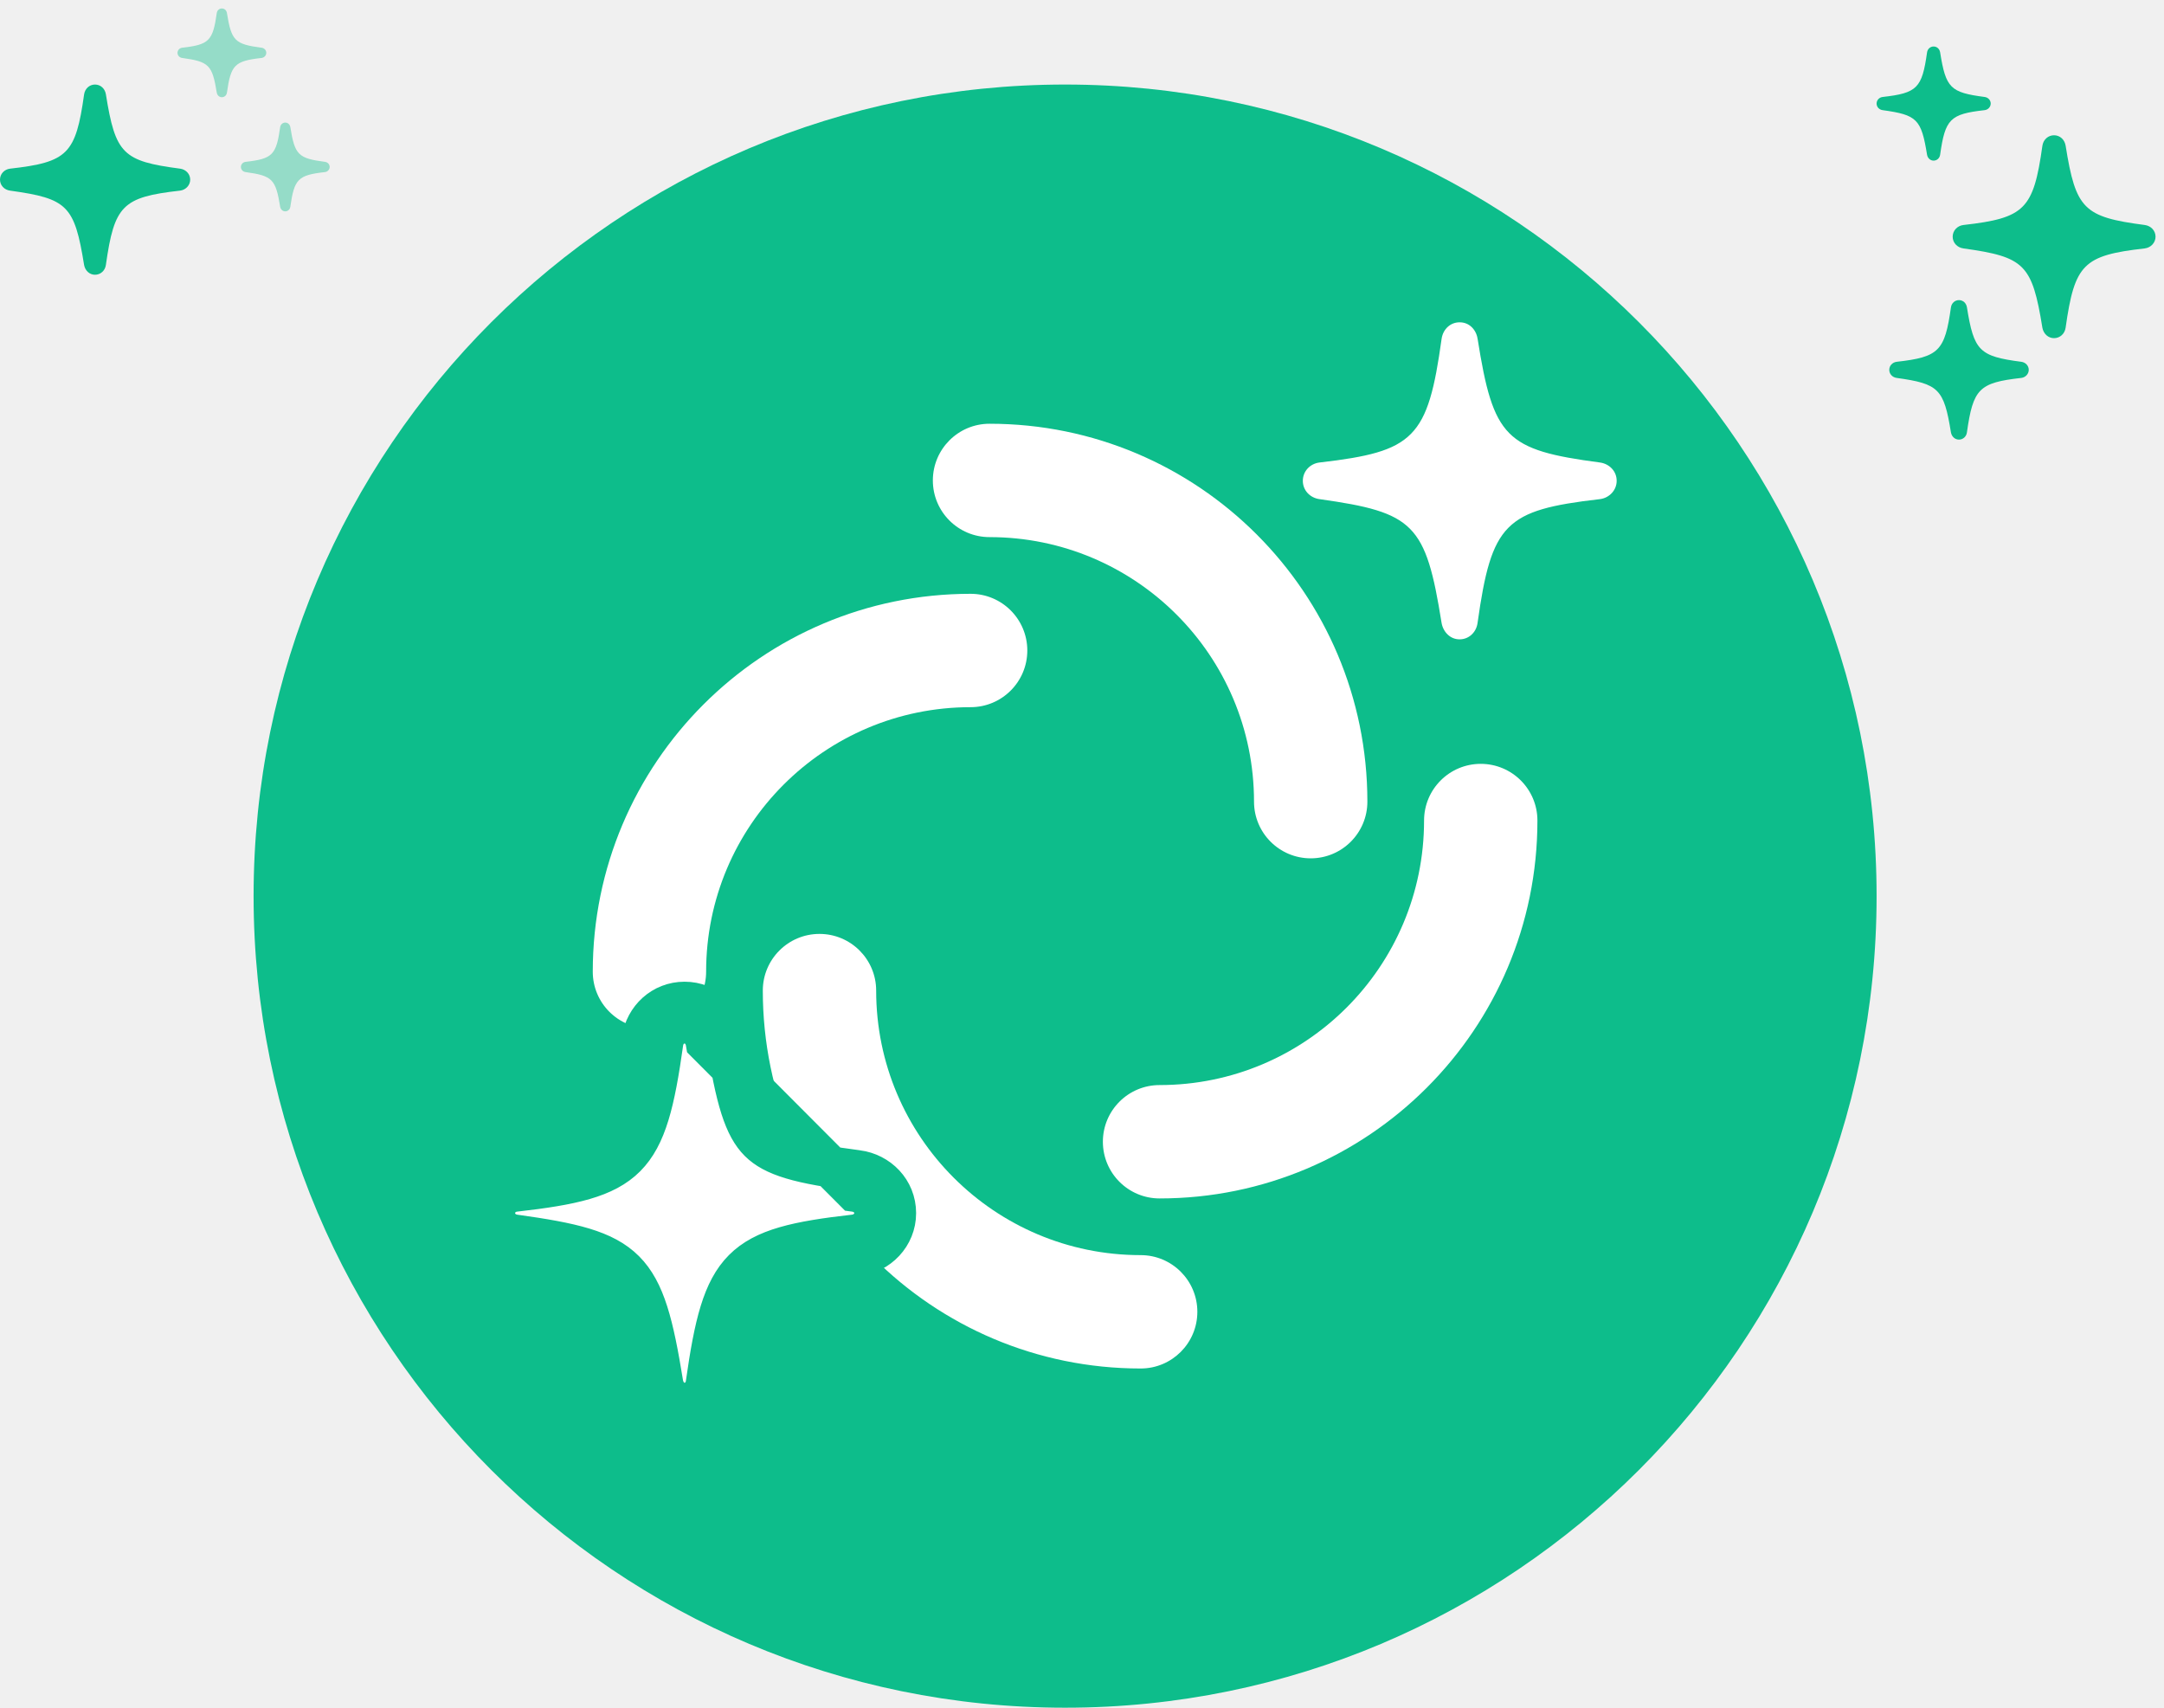
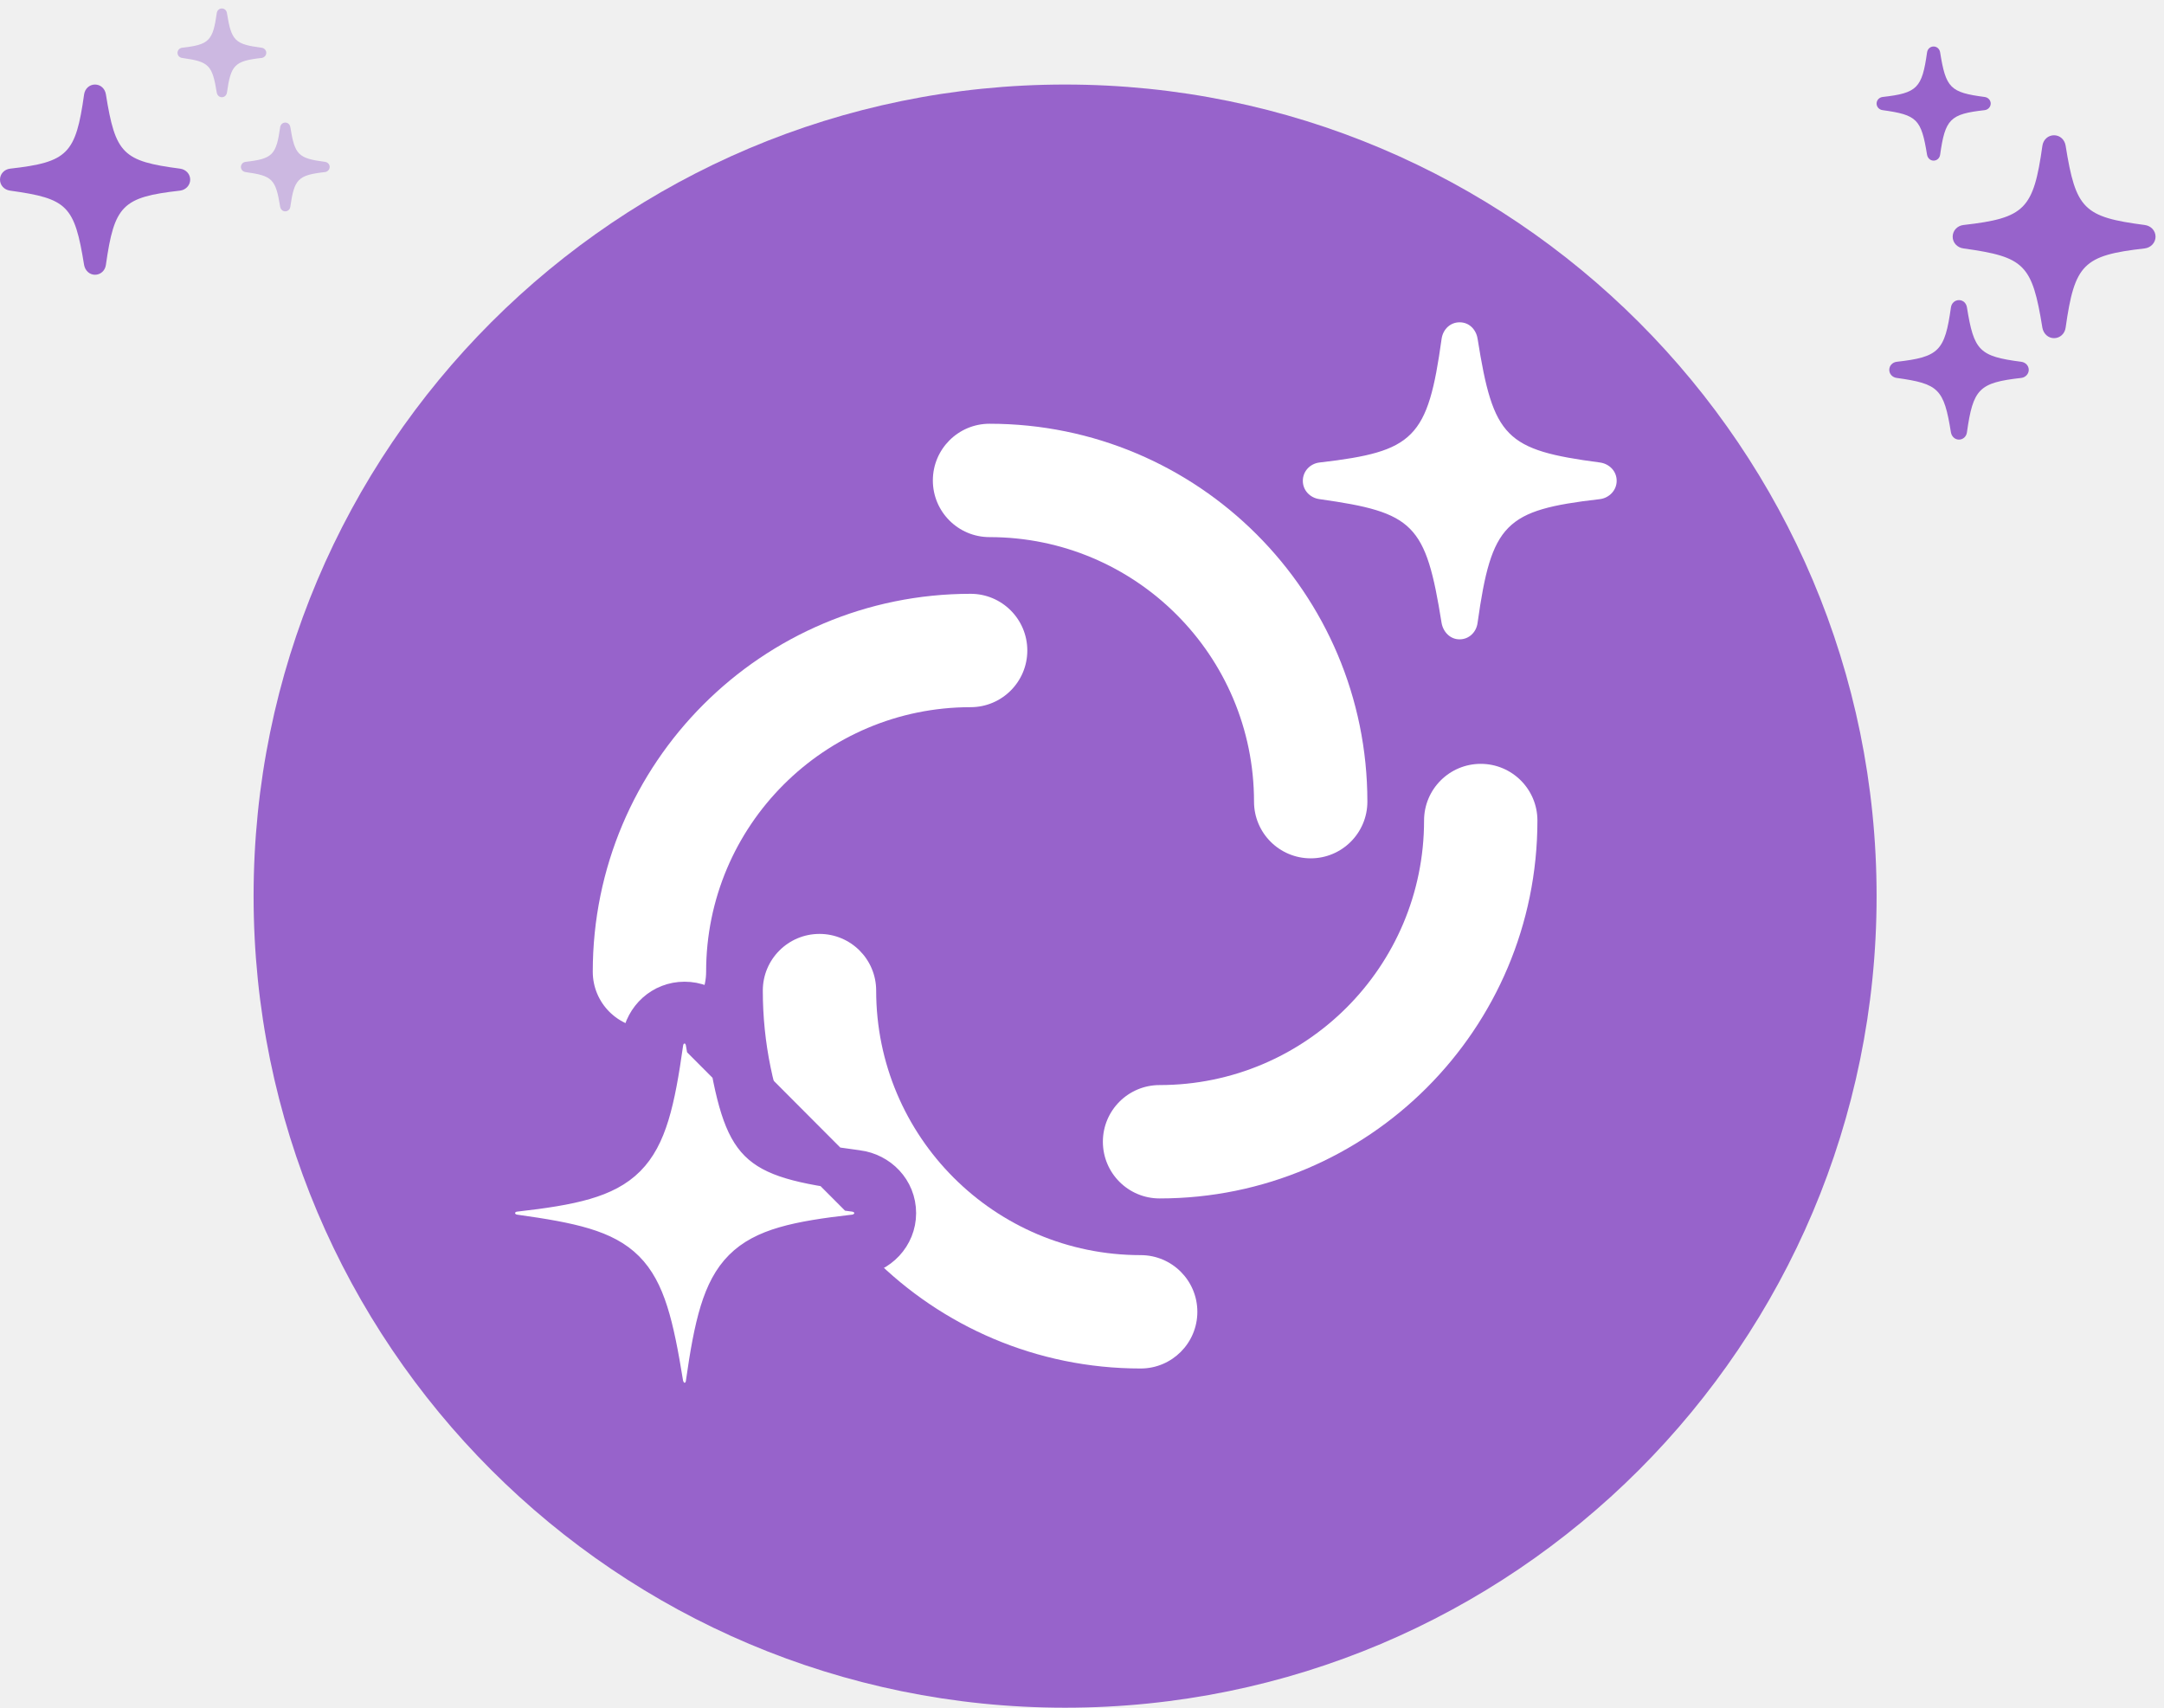
<svg xmlns="http://www.w3.org/2000/svg" width="128" height="101" viewBox="0 0 128 101" fill="none">
-   <rect x="15" y="5" width="96" height="96" rx="48" fill="#0DBD8B" />
+   <rect x="15" y="5" width="96" height="96" rx="48" fill="#9763CB" />
  <path fill-rule="evenodd" clip-rule="evenodd" d="M55.178 28.415C55.178 26.564 56.678 25.062 58.53 25.062C70.874 25.062 80.88 35.069 80.88 47.413C80.88 49.264 79.379 50.765 77.528 50.765C75.676 50.765 74.175 49.264 74.175 47.413C74.175 38.772 67.171 31.767 58.53 31.767C56.678 31.767 55.178 30.267 55.178 28.415Z" fill="white" />
  <path fill-rule="evenodd" clip-rule="evenodd" d="M70.823 77.585C70.823 79.436 69.322 80.938 67.47 80.938C55.126 80.938 45.12 70.931 45.12 58.587C45.12 56.736 46.621 55.235 48.472 55.235C50.324 55.235 51.825 56.736 51.825 58.587C51.825 67.228 58.83 74.233 67.47 74.233C69.322 74.233 70.823 75.734 70.823 77.585Z" fill="white" />
  <path fill-rule="evenodd" clip-rule="evenodd" d="M38.415 60.823C36.563 60.823 35.062 59.322 35.062 57.47C35.062 45.127 45.069 35.12 57.413 35.12C59.264 35.12 60.765 36.621 60.765 38.473C60.765 40.324 59.264 41.825 57.413 41.825C48.772 41.825 41.767 48.83 41.767 57.47C41.767 59.322 40.267 60.823 38.415 60.823Z" fill="white" />
  <path fill-rule="evenodd" clip-rule="evenodd" d="M87.585 45.177C89.436 45.177 90.938 46.678 90.938 48.53C90.938 60.873 80.931 70.88 68.588 70.88C66.736 70.88 65.235 69.379 65.235 67.527C65.235 65.676 66.736 64.175 68.588 64.175C77.228 64.175 84.233 57.17 84.233 48.53C84.233 46.678 85.734 45.177 87.585 45.177Z" fill="white" />
-   <path d="M30.446 73.05C37.222 73.993 38.061 74.798 39.2 81.85C39.327 82.528 39.856 83 40.489 83C41.144 83 41.685 82.517 41.777 81.838C42.778 74.787 43.732 73.821 50.542 73.05C51.232 72.969 51.75 72.406 51.75 71.75C51.75 71.083 51.244 70.542 50.554 70.45L41.777 61.65C41.662 60.972 41.144 60.5 40.489 60.5C39.844 60.5 39.304 60.972 39.2 61.662C38.211 68.713 37.256 69.679 30.446 70.45C29.756 70.531 29.25 71.083 29.25 71.75C29.25 72.406 29.745 72.958 30.446 73.05ZM30.446 73.05L30.278 74.257C30.28 74.257 30.281 74.257 30.282 74.257M30.446 73.05L30.288 74.258C30.286 74.258 30.284 74.258 30.282 74.257M30.282 74.257C31.972 74.493 33.21 74.71 34.158 74.997C35.09 75.28 35.663 75.609 36.075 76.02C36.489 76.435 36.833 77.028 37.144 78.003C37.458 78.99 37.713 80.284 37.997 82.044L37.999 82.059L38.002 82.073C38.222 83.254 39.196 84.219 40.489 84.219C41.783 84.219 42.812 83.256 42.984 82.006C43.233 80.251 43.47 78.952 43.776 77.957C44.078 76.974 44.425 76.37 44.844 75.949C45.711 75.08 47.197 74.655 50.679 74.261L50.683 74.26C51.945 74.113 52.969 73.066 52.969 71.75C52.969 70.414 51.951 69.407 50.715 69.242L50.712 69.242C49.022 69.021 47.782 68.811 46.833 68.526C45.901 68.246 45.324 67.916 44.91 67.501C44.492 67.082 44.144 66.484 43.832 65.505C43.516 64.514 43.261 63.217 42.98 61.458L42.98 61.458L42.978 61.447C42.775 60.246 41.802 59.281 40.489 59.281C39.203 59.281 38.182 60.233 37.995 61.481L37.995 61.481L37.993 61.492C37.747 63.249 37.512 64.549 37.207 65.545C36.907 66.527 36.561 67.131 36.142 67.552C35.278 68.42 33.792 68.845 30.309 69.239L30.309 69.239L30.305 69.24C29.035 69.388 28.031 70.43 28.031 71.75C28.031 73.058 29.02 74.089 30.282 74.257Z" fill="white" stroke="#0DBD8B" stroke-width="2.438" />
-   <path d="M94.721 30.328L94.724 30.328C95.68 30.215 96.438 29.418 96.438 28.438C96.438 27.442 95.686 26.676 94.746 26.549L94.744 26.549C93.35 26.365 92.314 26.188 91.515 25.946C90.728 25.707 90.22 25.42 89.848 25.043C89.473 24.664 89.173 24.132 88.91 23.297C88.644 22.455 88.432 21.361 88.2 19.894L88.2 19.894L88.198 19.887C88.046 18.979 87.32 18.25 86.334 18.25C85.369 18.25 84.608 18.97 84.468 19.911L84.468 19.911L84.467 19.919C84.263 21.384 84.068 22.482 83.811 23.328C83.557 24.166 83.259 24.703 82.882 25.085C82.114 25.865 80.817 26.22 77.957 26.547L77.957 26.547L77.954 26.547C76.993 26.661 76.25 27.453 76.25 28.438C76.25 29.412 76.98 30.197 77.939 30.326C79.334 30.522 80.368 30.704 81.166 30.949C81.952 31.19 82.457 31.476 82.826 31.85C83.198 32.226 83.496 32.753 83.758 33.584C84.023 34.423 84.234 35.515 84.469 36.982L84.471 36.992L84.472 37.001C84.638 37.896 85.366 38.625 86.334 38.625C87.308 38.625 88.074 37.896 88.202 36.955C88.408 35.492 88.605 34.394 88.863 33.548C89.118 32.71 89.417 32.172 89.794 31.79C90.564 31.01 91.861 30.655 94.721 30.328Z" fill="white" stroke="#0DBD8B" stroke-width="1.625" />
-   <path d="M121.494 20C121.844 20 122.132 19.742 122.181 19.38C122.715 15.62 123.224 15.104 126.856 14.693C127.224 14.65 127.5 14.35 127.5 14C127.5 13.644 127.23 13.356 126.862 13.307C123.248 12.834 122.782 12.374 122.181 8.614C122.12 8.252 121.844 8 121.494 8C121.15 8 120.862 8.252 120.807 8.62C120.279 12.38 119.77 12.896 116.138 13.307C115.77 13.35 115.5 13.644 115.5 14C115.5 14.35 115.764 14.644 116.138 14.693C119.752 15.196 120.199 15.626 120.807 19.387C120.874 19.748 121.156 20 121.494 20Z" fill="#0DBD8B" />
-   <path d="M114.372 9.5C114.568 9.5 114.73 9.355 114.758 9.151C115.058 7.036 115.345 6.746 117.388 6.515C117.595 6.491 117.75 6.322 117.75 6.125C117.75 5.925 117.598 5.763 117.391 5.735C115.359 5.469 115.096 5.211 114.758 3.095C114.724 2.891 114.568 2.75 114.372 2.75C114.178 2.75 114.016 2.891 113.985 3.099C113.688 5.214 113.402 5.504 111.359 5.735C111.152 5.759 111 5.925 111 6.125C111 6.322 111.148 6.487 111.359 6.515C113.391 6.798 113.643 7.039 113.985 9.155C114.023 9.359 114.182 9.5 114.372 9.5Z" fill="#0DBD8B" />
-   <path d="M115.871 26C116.111 26 116.309 25.823 116.343 25.574C116.71 22.988 117.06 22.634 119.557 22.352C119.81 22.322 120 22.115 120 21.875C120 21.63 119.814 21.432 119.561 21.398C117.077 21.074 116.757 20.757 116.343 18.172C116.301 17.923 116.111 17.75 115.871 17.75C115.635 17.75 115.436 17.923 115.398 18.176C115.036 20.762 114.686 21.116 112.189 21.398C111.936 21.428 111.75 21.63 111.75 21.875C111.75 22.115 111.931 22.318 112.189 22.352C114.673 22.698 114.981 22.993 115.398 25.578C115.445 25.827 115.639 26 115.871 26Z" fill="#0DBD8B" />
-   <path d="M5.619 16.25C5.947 16.25 6.217 16.008 6.263 15.669C6.764 12.143 7.241 11.66 10.646 11.275C10.991 11.235 11.25 10.953 11.25 10.625C11.25 10.291 10.997 10.021 10.652 9.975C7.264 9.532 6.827 9.101 6.263 5.575C6.206 5.236 5.947 5 5.619 5C5.297 5 5.027 5.236 4.975 5.581C4.48 9.107 4.003 9.59 0.598 9.975C0.253 10.015 0 10.291 0 10.625C0 10.953 0.247 11.229 0.598 11.275C3.986 11.746 4.406 12.149 4.975 15.675C5.038 16.014 5.303 16.25 5.619 16.25Z" fill="#0DBD8B" />
-   <path opacity="0.4" d="M13.122 5.75C13.275 5.75 13.402 5.637 13.423 5.479C13.656 3.834 13.879 3.608 15.468 3.428C15.629 3.41 15.75 3.278 15.75 3.125C15.75 2.969 15.632 2.843 15.471 2.822C13.89 2.615 13.686 2.414 13.423 0.768C13.396 0.61 13.275 0.5 13.122 0.5C12.972 0.5 12.846 0.61 12.822 0.771C12.591 2.416 12.368 2.642 10.779 2.822C10.618 2.84 10.5 2.969 10.5 3.125C10.5 3.278 10.615 3.407 10.779 3.428C12.36 3.648 12.556 3.836 12.822 5.482C12.851 5.64 12.975 5.75 13.122 5.75Z" fill="#0DBD8B" />
-   <path opacity="0.4" d="M16.872 12.5C17.025 12.5 17.151 12.387 17.173 12.229C17.406 10.584 17.629 10.358 19.218 10.178C19.379 10.159 19.5 10.028 19.5 9.875C19.5 9.719 19.382 9.593 19.221 9.572C17.64 9.365 17.436 9.164 17.173 7.518C17.146 7.36 17.025 7.25 16.872 7.25C16.722 7.25 16.596 7.36 16.572 7.521C16.341 9.166 16.118 9.392 14.529 9.572C14.368 9.59 14.25 9.719 14.25 9.875C14.25 10.028 14.365 10.157 14.529 10.178C16.11 10.398 16.306 10.586 16.572 12.232C16.601 12.39 16.725 12.5 16.872 12.5Z" fill="#0DBD8B" />
+   <path d="M30.446 73.05C37.222 73.993 38.061 74.798 39.2 81.85C39.327 82.528 39.856 83 40.489 83C41.144 83 41.685 82.517 41.777 81.838C42.778 74.787 43.732 73.821 50.542 73.05C51.232 72.969 51.75 72.406 51.75 71.75C51.75 71.083 51.244 70.542 50.554 70.45L41.777 61.65C41.662 60.972 41.144 60.5 40.489 60.5C39.844 60.5 39.304 60.972 39.2 61.662C38.211 68.713 37.256 69.679 30.446 70.45C29.756 70.531 29.25 71.083 29.25 71.75C29.25 72.406 29.745 72.958 30.446 73.05ZM30.446 73.05L30.278 74.257C30.28 74.257 30.281 74.257 30.282 74.257M30.446 73.05L30.288 74.258C30.286 74.258 30.284 74.258 30.282 74.257M30.282 74.257C31.972 74.493 33.21 74.71 34.158 74.997C35.09 75.28 35.663 75.609 36.075 76.02C36.489 76.435 36.833 77.028 37.144 78.003C37.458 78.99 37.713 80.284 37.997 82.044L37.999 82.059L38.002 82.073C38.222 83.254 39.196 84.219 40.489 84.219C41.783 84.219 42.812 83.256 42.984 82.006C43.233 80.251 43.47 78.952 43.776 77.957C44.078 76.974 44.425 76.37 44.844 75.949C45.711 75.08 47.197 74.655 50.679 74.261L50.683 74.26C51.945 74.113 52.969 73.066 52.969 71.75C52.969 70.414 51.951 69.407 50.715 69.242L50.712 69.242C49.022 69.021 47.782 68.811 46.833 68.526C45.901 68.246 45.324 67.916 44.91 67.501C44.492 67.082 44.144 66.484 43.832 65.505C43.516 64.514 43.261 63.217 42.98 61.458L42.98 61.458L42.978 61.447C42.775 60.246 41.802 59.281 40.489 59.281C39.203 59.281 38.182 60.233 37.995 61.481L37.995 61.481L37.993 61.492C37.747 63.249 37.512 64.549 37.207 65.545C36.907 66.527 36.561 67.131 36.142 67.552C35.278 68.42 33.792 68.845 30.309 69.239L30.309 69.239L30.305 69.24C29.035 69.388 28.031 70.43 28.031 71.75C28.031 73.058 29.02 74.089 30.282 74.257Z" fill="white" stroke="#9763CB" stroke-width="2.438" />
+   <path d="M94.721 30.328L94.724 30.328C95.68 30.215 96.438 29.418 96.438 28.438C96.438 27.442 95.686 26.676 94.746 26.549L94.744 26.549C93.35 26.365 92.314 26.188 91.515 25.946C90.728 25.707 90.22 25.42 89.848 25.043C89.473 24.664 89.173 24.132 88.91 23.297C88.644 22.455 88.432 21.361 88.2 19.894L88.2 19.894L88.198 19.887C88.046 18.979 87.32 18.25 86.334 18.25C85.369 18.25 84.608 18.97 84.468 19.911L84.468 19.911L84.467 19.919C84.263 21.384 84.068 22.482 83.811 23.328C83.557 24.166 83.259 24.703 82.882 25.085C82.114 25.865 80.817 26.22 77.957 26.547L77.957 26.547L77.954 26.547C76.993 26.661 76.25 27.453 76.25 28.438C76.25 29.412 76.98 30.197 77.939 30.326C79.334 30.522 80.368 30.704 81.166 30.949C81.952 31.19 82.457 31.476 82.826 31.85C83.198 32.226 83.496 32.753 83.758 33.584C84.023 34.423 84.234 35.515 84.469 36.982L84.471 36.992L84.472 37.001C84.638 37.896 85.366 38.625 86.334 38.625C87.308 38.625 88.074 37.896 88.202 36.955C88.408 35.492 88.605 34.394 88.863 33.548C89.118 32.71 89.417 32.172 89.794 31.79C90.564 31.01 91.861 30.655 94.721 30.328Z" fill="white" stroke="#9763CB" stroke-width="1.625" />
+   <path d="M121.494 20C121.844 20 122.132 19.742 122.181 19.38C122.715 15.62 123.224 15.104 126.856 14.693C127.224 14.65 127.5 14.35 127.5 14C127.5 13.644 127.23 13.356 126.862 13.307C123.248 12.834 122.782 12.374 122.181 8.614C122.12 8.252 121.844 8 121.494 8C121.15 8 120.862 8.252 120.807 8.62C120.279 12.38 119.77 12.896 116.138 13.307C115.77 13.35 115.5 13.644 115.5 14C115.5 14.35 115.764 14.644 116.138 14.693C119.752 15.196 120.199 15.626 120.807 19.387C120.874 19.748 121.156 20 121.494 20Z" fill="#9763CB" />
+   <path d="M114.372 9.5C114.568 9.5 114.73 9.355 114.758 9.151C115.058 7.036 115.345 6.746 117.388 6.515C117.595 6.491 117.75 6.322 117.75 6.125C117.75 5.925 117.598 5.763 117.391 5.735C115.359 5.469 115.096 5.211 114.758 3.095C114.724 2.891 114.568 2.75 114.372 2.75C114.178 2.75 114.016 2.891 113.985 3.099C113.688 5.214 113.402 5.504 111.359 5.735C111.152 5.759 111 5.925 111 6.125C111 6.322 111.148 6.487 111.359 6.515C113.391 6.798 113.643 7.039 113.985 9.155C114.023 9.359 114.182 9.5 114.372 9.5Z" fill="#9763CB" />
+   <path d="M115.871 26C116.111 26 116.309 25.823 116.343 25.574C116.71 22.988 117.06 22.634 119.557 22.352C119.81 22.322 120 22.115 120 21.875C120 21.63 119.814 21.432 119.561 21.398C117.077 21.074 116.757 20.757 116.343 18.172C116.301 17.923 116.111 17.75 115.871 17.75C115.635 17.75 115.436 17.923 115.398 18.176C115.036 20.762 114.686 21.116 112.189 21.398C111.936 21.428 111.75 21.63 111.75 21.875C111.75 22.115 111.931 22.318 112.189 22.352C114.673 22.698 114.981 22.993 115.398 25.578C115.445 25.827 115.639 26 115.871 26Z" fill="#9763CB" />
+   <path d="M5.619 16.25C5.947 16.25 6.217 16.008 6.263 15.669C6.764 12.143 7.241 11.66 10.646 11.275C10.991 11.235 11.25 10.953 11.25 10.625C11.25 10.291 10.997 10.021 10.652 9.975C7.264 9.532 6.827 9.101 6.263 5.575C6.206 5.236 5.947 5 5.619 5C5.297 5 5.027 5.236 4.975 5.581C4.48 9.107 4.003 9.59 0.598 9.975C0.253 10.015 0 10.291 0 10.625C0 10.953 0.247 11.229 0.598 11.275C3.986 11.746 4.406 12.149 4.975 15.675C5.038 16.014 5.303 16.25 5.619 16.25Z" fill="#9763CB" />
+   <path opacity="0.4" d="M13.122 5.75C13.275 5.75 13.402 5.637 13.423 5.479C13.656 3.834 13.879 3.608 15.468 3.428C15.629 3.41 15.75 3.278 15.75 3.125C15.75 2.969 15.632 2.843 15.471 2.822C13.89 2.615 13.686 2.414 13.423 0.768C13.396 0.61 13.275 0.5 13.122 0.5C12.972 0.5 12.846 0.61 12.822 0.771C12.591 2.416 12.368 2.642 10.779 2.822C10.618 2.84 10.5 2.969 10.5 3.125C10.5 3.278 10.615 3.407 10.779 3.428C12.36 3.648 12.556 3.836 12.822 5.482C12.851 5.64 12.975 5.75 13.122 5.75Z" fill="#9763CB" />
+   <path opacity="0.4" d="M16.872 12.5C17.025 12.5 17.151 12.387 17.173 12.229C17.406 10.584 17.629 10.358 19.218 10.178C19.379 10.159 19.5 10.028 19.5 9.875C19.5 9.719 19.382 9.593 19.221 9.572C17.64 9.365 17.436 9.164 17.173 7.518C17.146 7.36 17.025 7.25 16.872 7.25C16.722 7.25 16.596 7.36 16.572 7.521C16.341 9.166 16.118 9.392 14.529 9.572C14.368 9.59 14.25 9.719 14.25 9.875C14.25 10.028 14.365 10.157 14.529 10.178C16.11 10.398 16.306 10.586 16.572 12.232C16.601 12.39 16.725 12.5 16.872 12.5Z" fill="#9763CB" />
</svg>
